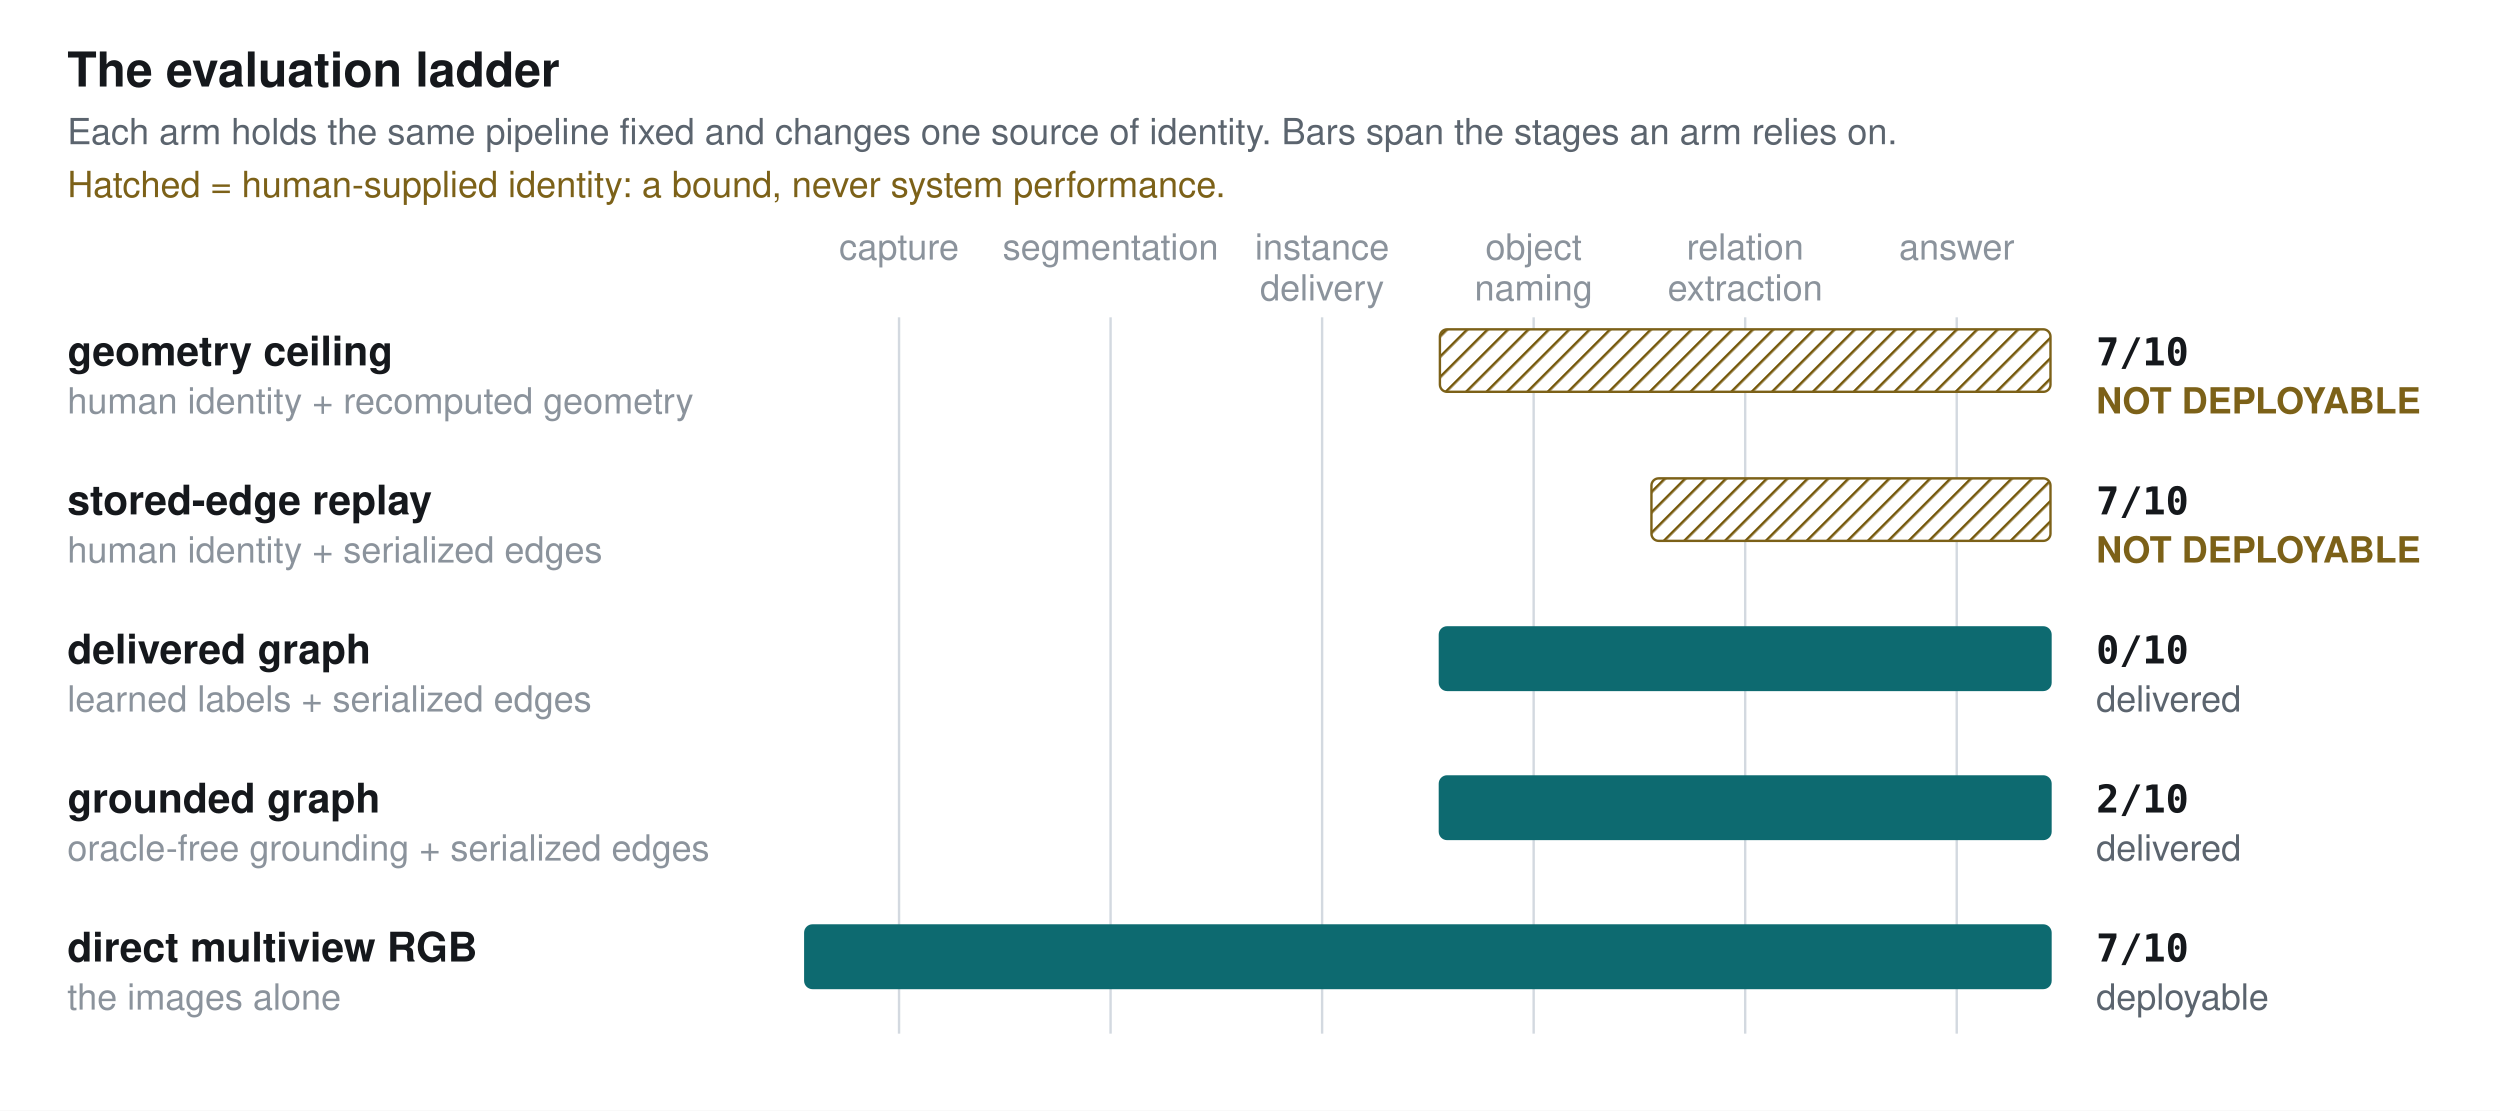
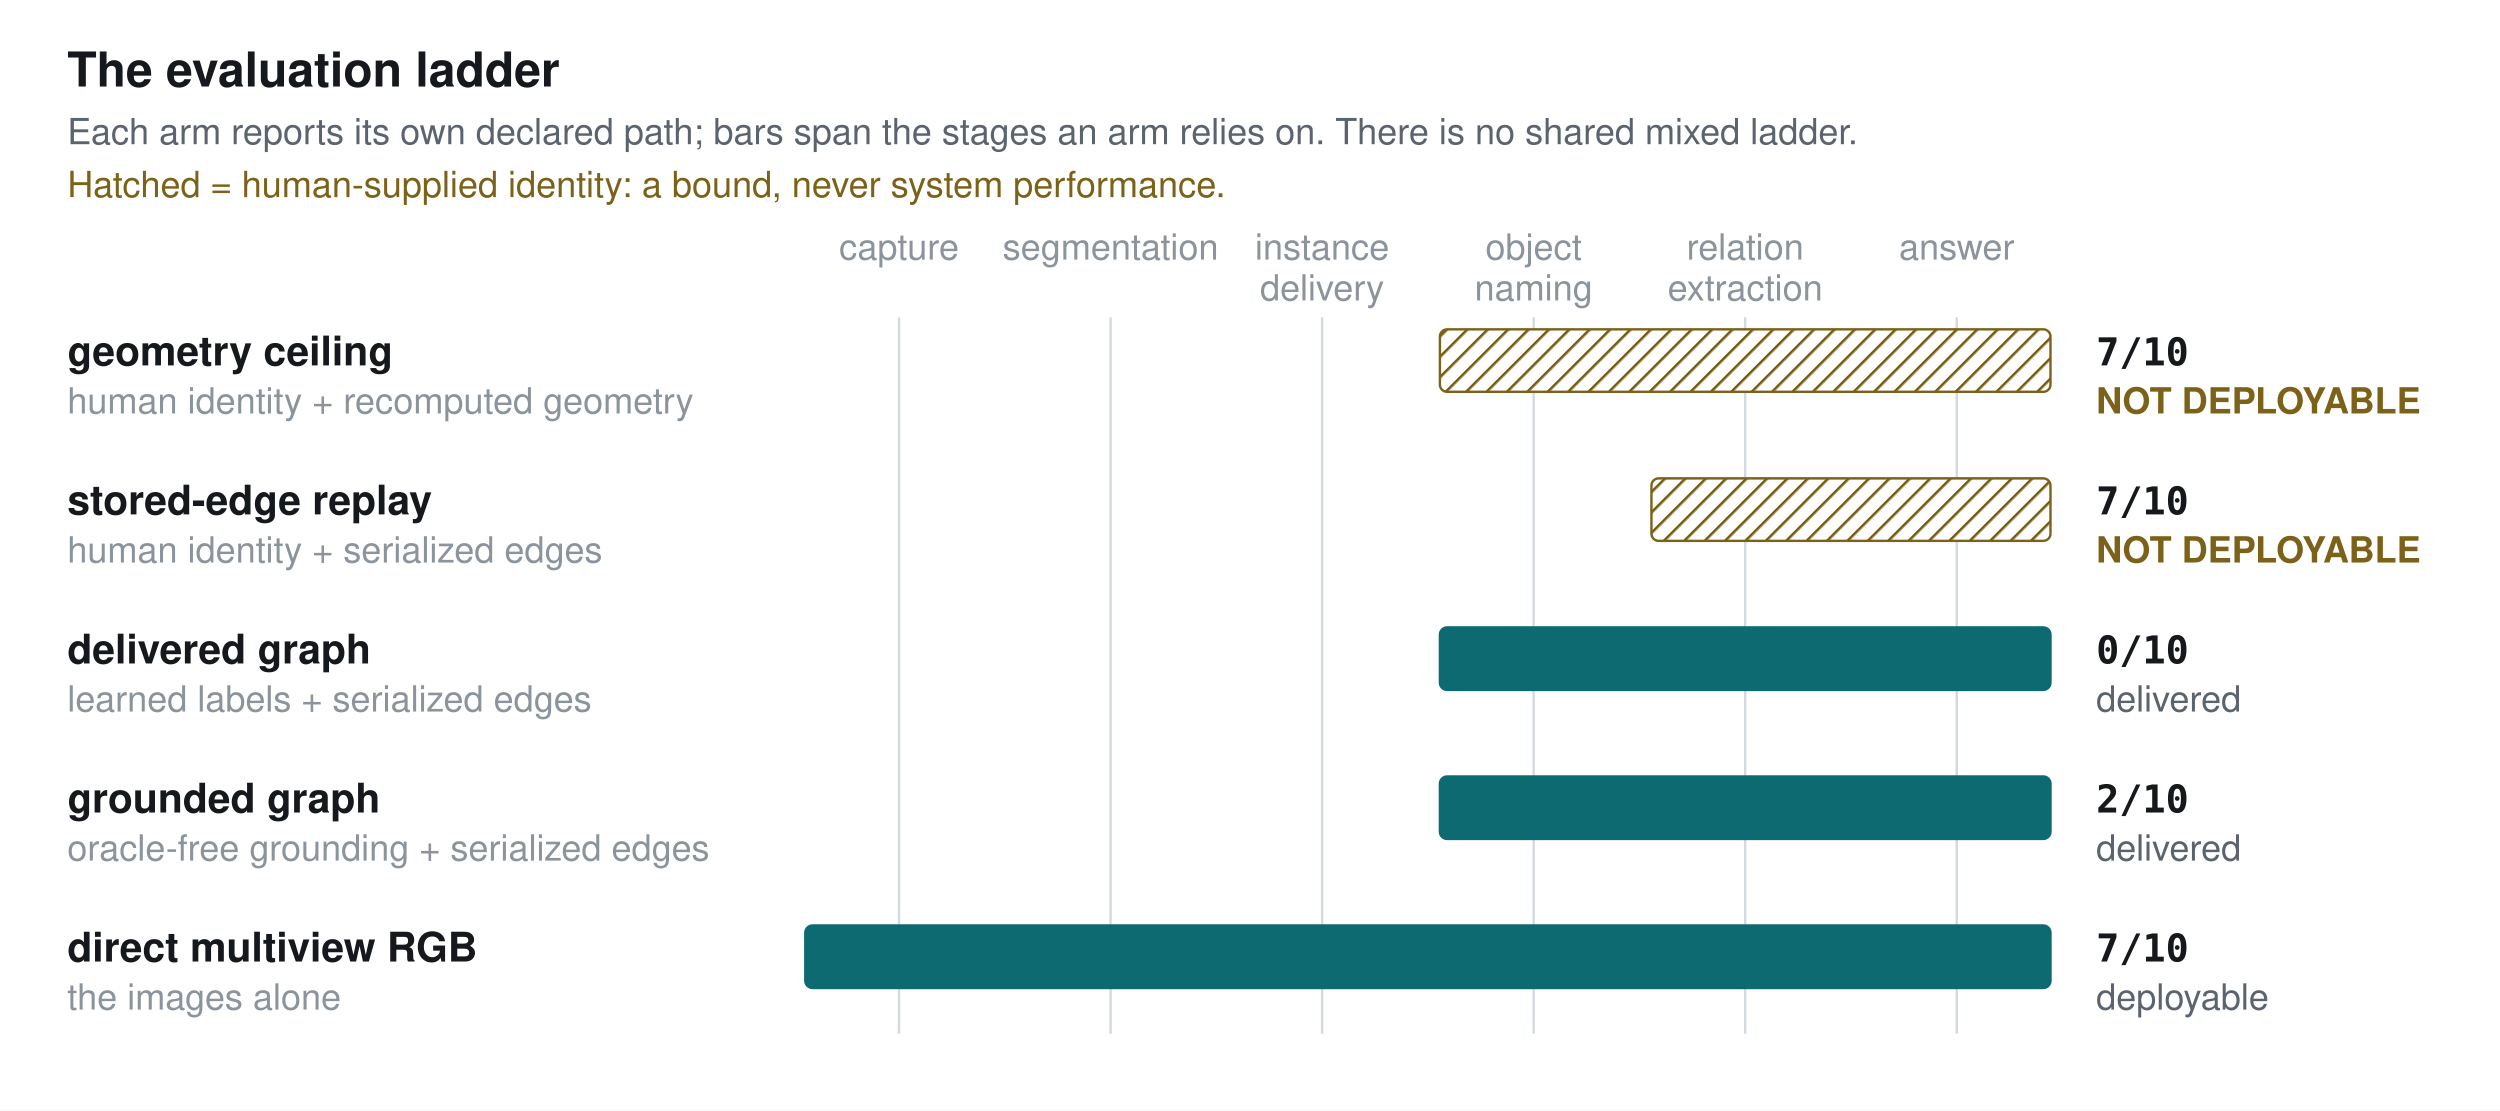
<svg xmlns="http://www.w3.org/2000/svg" width="1040" height="462" viewBox="0 0 1040 462" role="img" aria-label="The evaluation ladder">
  <defs>
    <pattern id="hatch" width="6" height="6" patternUnits="userSpaceOnUse" patternTransform="rotate(45)">
      <rect width="6" height="6" fill="#ffffff" />
      <line x1="0" y1="0" x2="0" y2="6" stroke="#7c6118" stroke-width="2.2" />
    </pattern>
  </defs>
  <rect width="1040" height="462" fill="#ffffff" />
  <text x="28" y="36" font-family="Helvetica, Arial, sans-serif" font-size="20" fill="#15181c" text-anchor="start" font-weight="600">The evaluation ladder</text>
-   <text x="28" y="60" font-family="Helvetica, Arial, sans-serif" font-size="15" fill="#5b646e" text-anchor="start" font-weight="normal">Each arm holds the same pipeline fixed and changes one source of identity. Bars span the stages an arm relies on.</text>
+   <text x="28" y="60" font-family="Helvetica, Arial, sans-serif" font-size="15" fill="#5b646e" text-anchor="start" font-weight="normal">Each arm reports its own declared path; bars span the stages an arm relies on. There is no shared mixed ladder.</text>
  <text x="28" y="82" font-family="Helvetica, Arial, sans-serif" font-size="15" fill="#7c6118" text-anchor="start" font-weight="normal">Hatched = human-supplied identity: a bound, never system performance.</text>
  <text x="374.0" y="108" font-family="Helvetica, Arial, sans-serif" font-size="15" fill="#8b939c" text-anchor="middle" font-weight="normal">capture</text>
  <line x1="374.0" y1="132" x2="374.0" y2="430" stroke="#d3d9e0" stroke-width="1" />
  <text x="462.0" y="108" font-family="Helvetica, Arial, sans-serif" font-size="15" fill="#8b939c" text-anchor="middle" font-weight="normal">segmentation</text>
  <line x1="462.0" y1="132" x2="462.0" y2="430" stroke="#d3d9e0" stroke-width="1" />
  <text x="550.0" y="108" font-family="Helvetica, Arial, sans-serif" font-size="15" fill="#8b939c" text-anchor="middle" font-weight="normal">instance</text>
  <text x="550.0" y="125" font-family="Helvetica, Arial, sans-serif" font-size="15" fill="#8b939c" text-anchor="middle" font-weight="normal">delivery</text>
  <line x1="550.0" y1="132" x2="550.0" y2="430" stroke="#d3d9e0" stroke-width="1" />
  <text x="638.0" y="108" font-family="Helvetica, Arial, sans-serif" font-size="15" fill="#8b939c" text-anchor="middle" font-weight="normal">object</text>
  <text x="638.0" y="125" font-family="Helvetica, Arial, sans-serif" font-size="15" fill="#8b939c" text-anchor="middle" font-weight="normal">naming</text>
  <line x1="638.0" y1="132" x2="638.0" y2="430" stroke="#d3d9e0" stroke-width="1" />
  <text x="726.0" y="108" font-family="Helvetica, Arial, sans-serif" font-size="15" fill="#8b939c" text-anchor="middle" font-weight="normal">relation</text>
  <text x="726.0" y="125" font-family="Helvetica, Arial, sans-serif" font-size="15" fill="#8b939c" text-anchor="middle" font-weight="normal">extraction</text>
  <line x1="726.0" y1="132" x2="726.0" y2="430" stroke="#d3d9e0" stroke-width="1" />
  <text x="814.0" y="108" font-family="Helvetica, Arial, sans-serif" font-size="15" fill="#8b939c" text-anchor="middle" font-weight="normal">answer</text>
  <line x1="814.0" y1="132" x2="814.0" y2="430" stroke="#d3d9e0" stroke-width="1" />
  <text x="28" y="152" font-family="Helvetica, Arial, sans-serif" font-size="17" fill="#15181c" text-anchor="start" font-weight="600">geometry ceiling</text>
  <text x="28" y="172" font-family="Helvetica, Arial, sans-serif" font-size="15" fill="#8b939c" text-anchor="start" font-weight="normal">human identity + recomputed geometry</text>
  <rect x="599" y="137" width="254" height="26" rx="3" fill="url(#hatch)" stroke="#7c6118" stroke-width="1" />
  <text x="872" y="152" font-family="ui-monospace, 'SF Mono', Menlo, monospace" font-size="16" fill="#15181c" text-anchor="start" font-weight="700">7/10</text>
  <text x="872" y="172" font-family="Helvetica, Arial, sans-serif" font-size="15" fill="#7c6118" text-anchor="start" font-weight="700">NOT DEPLOYABLE</text>
  <text x="28" y="214" font-family="Helvetica, Arial, sans-serif" font-size="17" fill="#15181c" text-anchor="start" font-weight="600">stored-edge replay</text>
  <text x="28" y="234" font-family="Helvetica, Arial, sans-serif" font-size="15" fill="#8b939c" text-anchor="start" font-weight="normal">human identity + serialized edges</text>
  <rect x="687" y="199" width="166" height="26" rx="3" fill="url(#hatch)" stroke="#7c6118" stroke-width="1" />
  <text x="872" y="214" font-family="ui-monospace, 'SF Mono', Menlo, monospace" font-size="16" fill="#15181c" text-anchor="start" font-weight="700">7/10</text>
  <text x="872" y="234" font-family="Helvetica, Arial, sans-serif" font-size="15" fill="#7c6118" text-anchor="start" font-weight="700">NOT DEPLOYABLE</text>
  <text x="28" y="276" font-family="Helvetica, Arial, sans-serif" font-size="17" fill="#15181c" text-anchor="start" font-weight="600">delivered graph</text>
  <text x="28" y="296" font-family="Helvetica, Arial, sans-serif" font-size="15" fill="#8b939c" text-anchor="start" font-weight="normal">learned labels + serialized edges</text>
  <rect x="599" y="261" width="254" height="26" rx="3" fill="#0d6a70" stroke="#0d6a70" stroke-width="1" />
  <text x="872" y="276" font-family="ui-monospace, 'SF Mono', Menlo, monospace" font-size="16" fill="#15181c" text-anchor="start" font-weight="700">0/10</text>
  <text x="872" y="296" font-family="Helvetica, Arial, sans-serif" font-size="15" fill="#5b646e" text-anchor="start" font-weight="normal">delivered</text>
  <text x="28" y="338" font-family="Helvetica, Arial, sans-serif" font-size="17" fill="#15181c" text-anchor="start" font-weight="600">grounded graph</text>
  <text x="28" y="358" font-family="Helvetica, Arial, sans-serif" font-size="15" fill="#8b939c" text-anchor="start" font-weight="normal">oracle-free grounding + serialized edges</text>
  <rect x="599" y="323" width="254" height="26" rx="3" fill="#0d6a70" stroke="#0d6a70" stroke-width="1" />
  <text x="872" y="338" font-family="ui-monospace, 'SF Mono', Menlo, monospace" font-size="16" fill="#15181c" text-anchor="start" font-weight="700">2/10</text>
  <text x="872" y="358" font-family="Helvetica, Arial, sans-serif" font-size="15" fill="#5b646e" text-anchor="start" font-weight="normal">delivered</text>
  <text x="28" y="400" font-family="Helvetica, Arial, sans-serif" font-size="17" fill="#15181c" text-anchor="start" font-weight="600">direct multiview RGB</text>
  <text x="28" y="420" font-family="Helvetica, Arial, sans-serif" font-size="15" fill="#8b939c" text-anchor="start" font-weight="normal">the images alone</text>
  <rect x="335" y="385" width="518" height="26" rx="3" fill="#0d6a70" stroke="#0d6a70" stroke-width="1" />
  <text x="872" y="400" font-family="ui-monospace, 'SF Mono', Menlo, monospace" font-size="16" fill="#15181c" text-anchor="start" font-weight="700">7/10</text>
  <text x="872" y="420" font-family="Helvetica, Arial, sans-serif" font-size="15" fill="#5b646e" text-anchor="start" font-weight="normal">deployable</text>
</svg>
